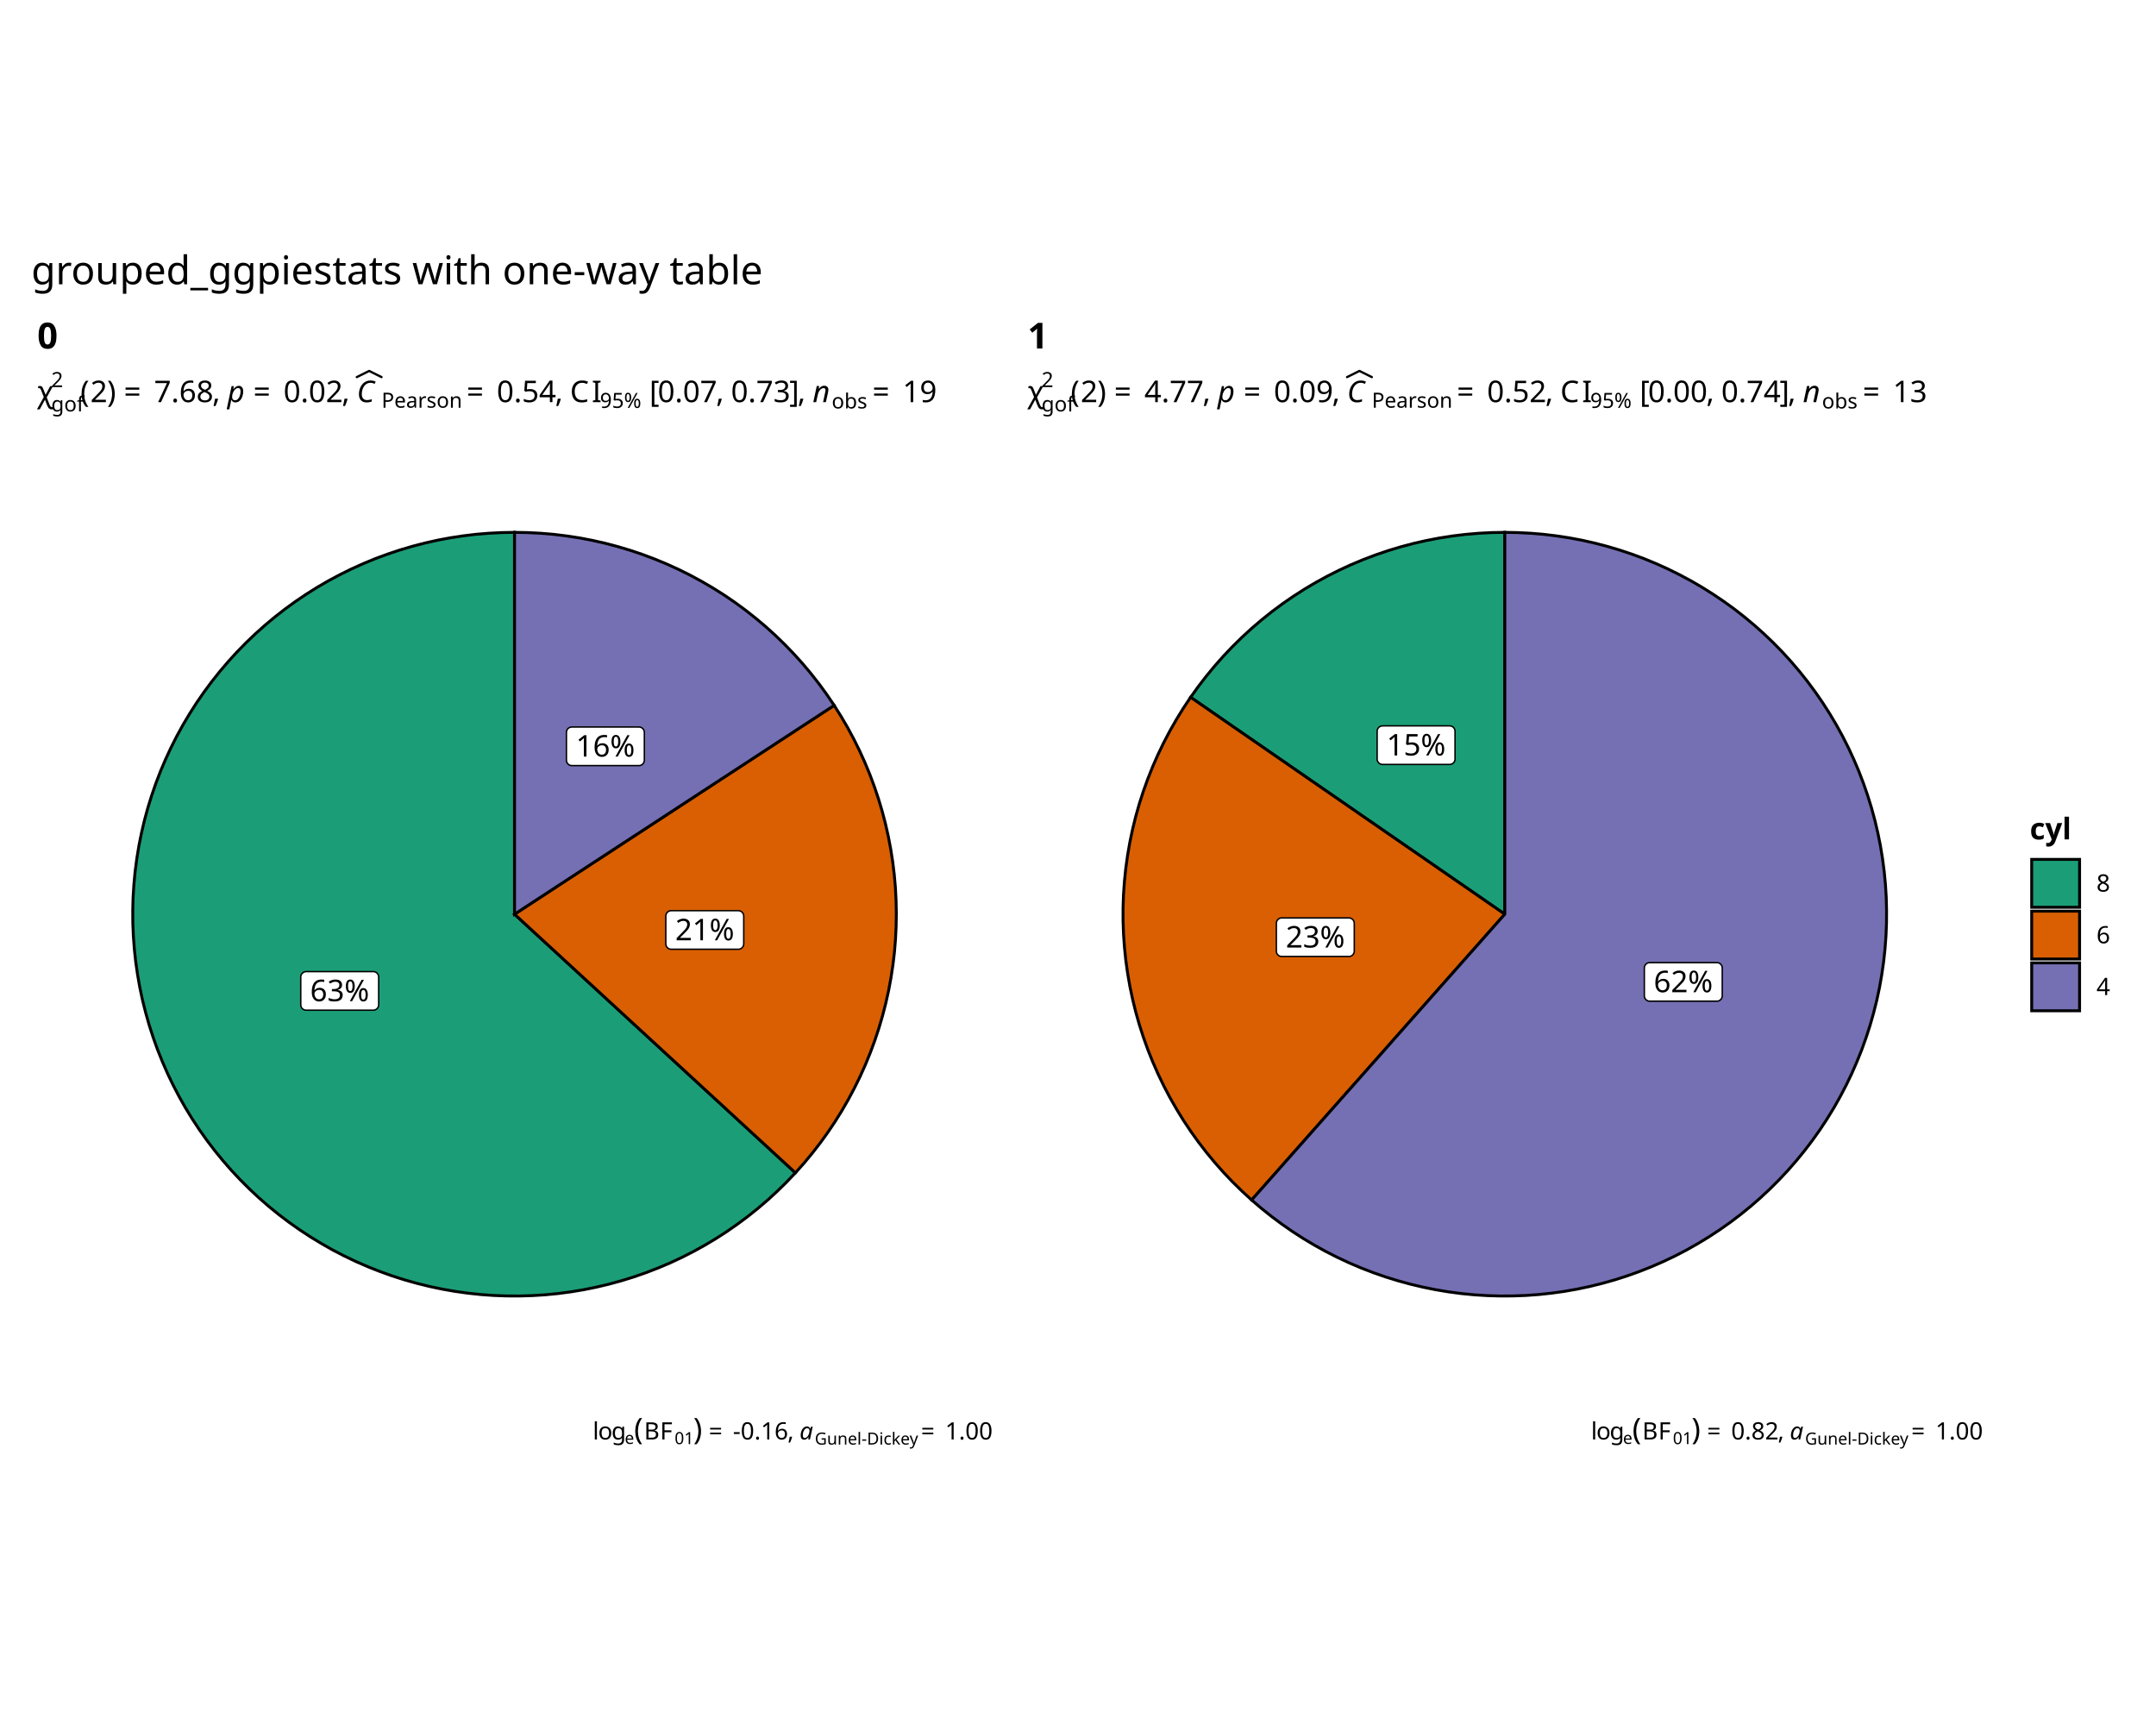
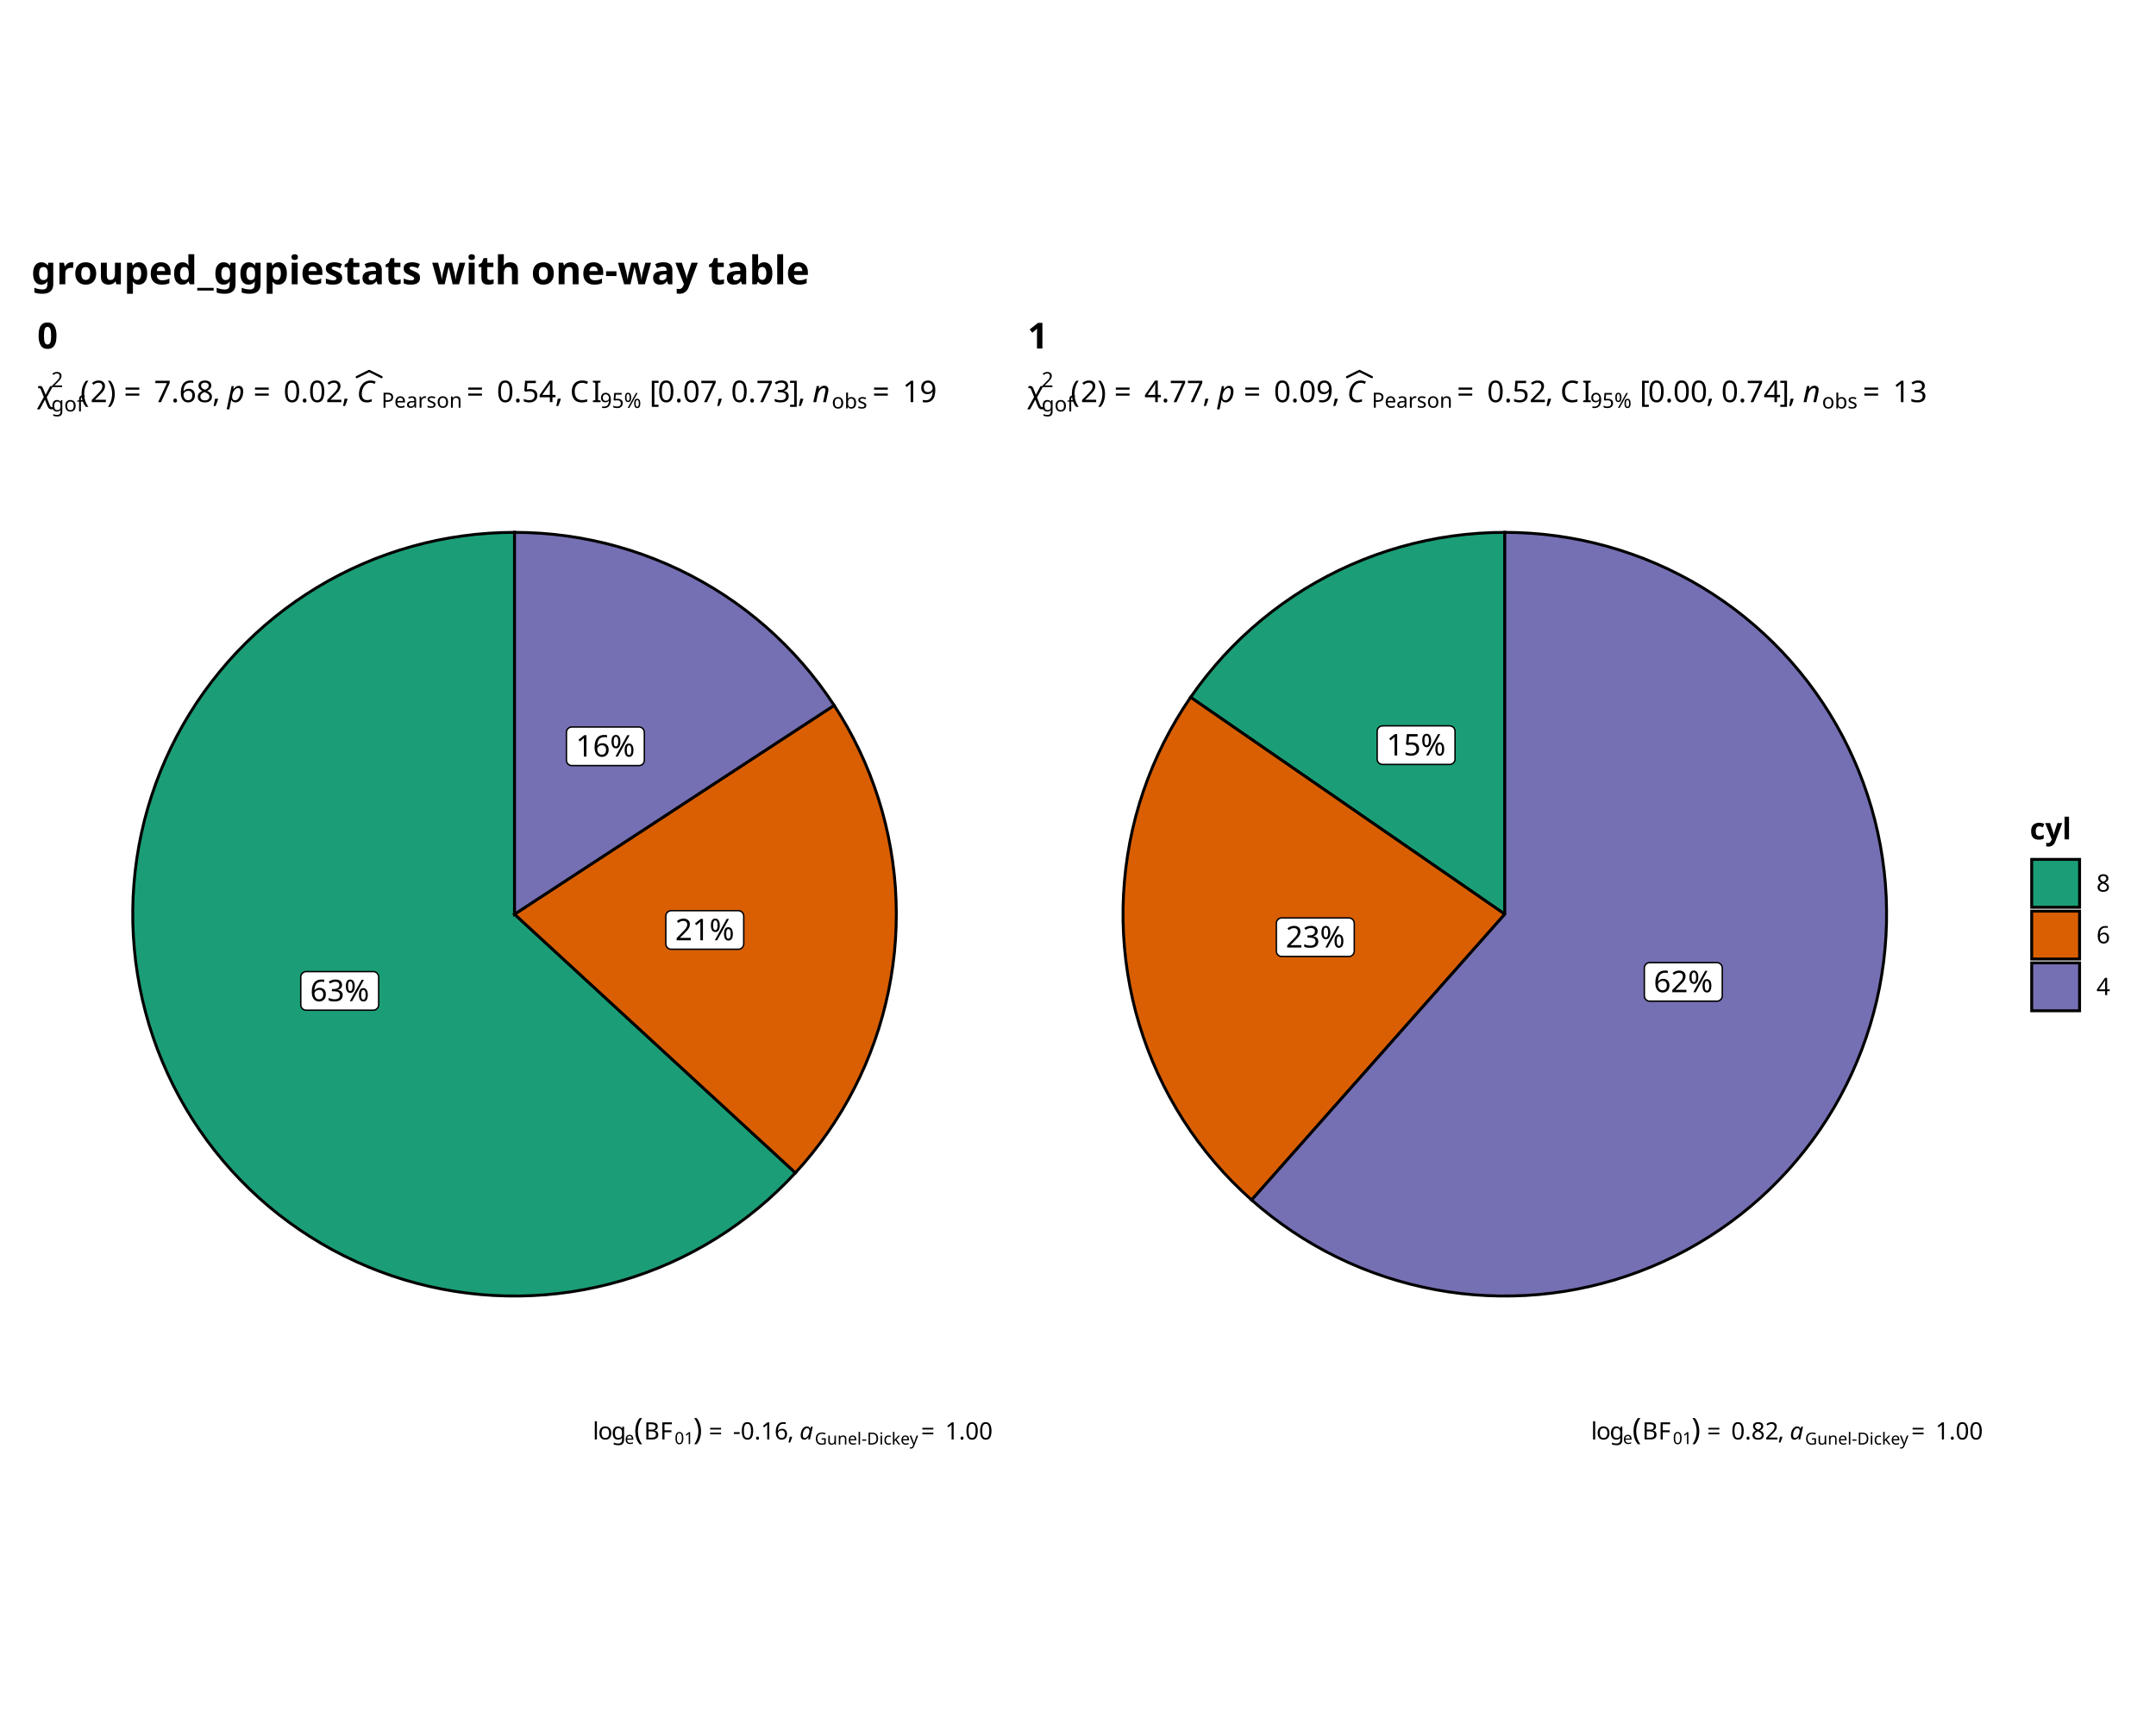
<svg xmlns="http://www.w3.org/2000/svg" class="svglite" data-engine-version="2.0" width="720.00pt" height="576.00pt" viewBox="0 0 720.00 576.00">
  <defs>
    <style type="text/css">
    .svglite line, .svglite polyline, .svglite polygon, .svglite path, .svglite rect, .svglite circle {
      fill: none;
      stroke: #000000;
      stroke-linecap: round;
      stroke-linejoin: round;
      stroke-miterlimit: 10.00;
    }
  </style>
  </defs>
  <rect width="100%" height="100%" style="stroke: none; fill: #FFFFFF;" />
  <defs>
    <clipPath id="cpMC4wMHw3MjAuMDB8MC4wMHw1NzYuMDA=">
      <rect x="0.00" y="0.00" width="720.00" height="576.00" />
    </clipPath>
  </defs>
  <g clip-path="url(#cpMC4wMHw3MjAuMDB8MC4wMHw1NzYuMDA=)">
</g>
  <defs>
    <clipPath id="cpMC4wMHw3MjAuMDB8ODAuMzZ8NDk1LjY0">
      <rect x="0" y="80.36" width="720.00" height="415.28" />
    </clipPath>
  </defs>
  <g clip-path="url(#cpMC4wMHw3MjAuMDB8ODAuMzZ8NDk1LjY0)">
    <rect x="0" y="80.36" width="720.00" height="415.28" style="stroke-width: 1.07; stroke: #FFFFFF; fill: #FFFFFF;" />
  </g>
  <g clip-path="url(#cpMC4wMHw3MjAuMDB8MC4wMHw1NzYuMDA=)">
</g>
  <defs>
    <clipPath id="cpMTIuNDV8NjYxLjkxfDE0NS44OXw0NjQuNjQ=">
      <rect x="12.45" y="145.89" width="649.45" height="318.75" />
    </clipPath>
  </defs>
  <g clip-path="url(#cpMTIuNDV8NjYxLjkxfDE0NS44OXw0NjQuNjQ=)">
</g>
  <g clip-path="url(#cpMC4wMHw3MjAuMDB8MC4wMHw1NzYuMDA=)">
</g>
  <defs>
    <clipPath id="cpNS40OHwzMzYuMTh8MTAzLjE0fDQ5MC4xNg==">
      <rect x="5.48" y="103.14" width="330.70" height="387.02" />
    </clipPath>
  </defs>
  <g clip-path="url(#cpNS40OHwzMzYuMTh8MTAzLjE0fDQ5MC4xNg==)">
    <rect x="5.48" y="103.14" width="330.70" height="387.02" style="stroke-width: 0.97; stroke: #FFFFFF; fill: #FFFFFF;" />
  </g>
  <g clip-path="url(#cpMC4wMHw3MjAuMDB8MC4wMHw1NzYuMDA=)">
</g>
  <defs>
    <clipPath id="cpMzM2LjE4fDcxNC41MnwxMDMuMTR8NDkwLjE2">
      <rect x="336.18" y="103.14" width="378.34" height="387.02" />
    </clipPath>
  </defs>
  <g clip-path="url(#cpMzM2LjE4fDcxNC41MnwxMDMuMTR8NDkwLjE2)">
    <rect x="336.18" y="103.14" width="378.34" height="387.02" style="stroke-width: 0.97; stroke: #FFFFFF; fill: #FFFFFF;" />
  </g>
  <g clip-path="url(#cpMC4wMHw3MjAuMDB8MC4wMHw1NzYuMDA=)">
</g>
  <defs>
    <clipPath id="cpMTIuNDV8MzMxLjIwfDE0NS44OXw0NjQuNjQ=">
      <rect x="12.45" y="145.89" width="318.75" height="318.75" />
    </clipPath>
  </defs>
  <g clip-path="url(#cpMTIuNDV8MzMxLjIwfDE0NS44OXw0NjQuNjQ=)">
    <rect x="12.45" y="145.89" width="318.75" height="318.75" style="stroke-width: 0.97; stroke: none; fill: #FFFFFF;" />
    <polygon points="171.83,305.26 171.83,300.87 171.83,296.47 171.83,292.07 171.83,287.68 171.83,283.28 171.83,278.88 171.83,274.49 171.83,270.09 171.83,265.69 171.83,261.30 171.83,256.90 171.83,252.50 171.83,248.11 171.83,243.71 171.83,239.32 171.83,234.92 171.83,230.52 171.83,226.13 171.83,221.73 171.83,217.33 171.83,212.94 171.83,208.54 171.83,204.14 171.83,199.75 171.83,195.35 171.83,190.95 171.83,186.56 171.83,182.16 171.83,177.76 167.50,177.84 163.19,178.06 158.88,178.42 154.58,178.94 150.31,179.59 146.06,180.39 141.84,181.34 137.66,182.43 133.51,183.66 129.41,185.03 125.35,186.53 121.36,188.18 117.41,189.96 113.54,191.87 109.72,193.91 105.98,196.08 102.32,198.38 98.73,200.80 95.23,203.33 91.82,205.99 88.50,208.76 85.28,211.64 82.15,214.63 79.13,217.72 76.21,220.92 73.41,224.21 70.72,227.59 68.14,231.07 65.68,234.63 63.35,238.27 61.14,241.98 59.06,245.77 57.11,249.63 55.29,253.55 53.60,257.53 52.05,261.57 50.64,265.66 49.36,269.79 48.23,273.96 47.24,278.17 46.39,282.41 45.69,286.68 45.13,290.97 44.72,295.27 44.45,299.59 44.34,303.91 44.36,308.24 44.54,312.56 44.86,316.87 45.32,321.17 45.94,325.45 46.69,329.71 47.59,333.94 48.64,338.13 49.82,342.29 51.15,346.41 52.61,350.48 54.22,354.49 55.95,358.45 57.82,362.35 59.82,366.18 61.95,369.95 64.21,373.64 66.59,377.25 69.09,380.77 71.71,384.21 74.45,387.56 77.29,390.82 80.25,393.97 83.31,397.03 86.47,399.98 89.73,402.82 93.09,405.55 96.54,408.16 100.07,410.65 103.68,413.02 107.38,415.27 111.14,417.40 114.98,419.39 118.88,421.25 122.85,422.98 126.87,424.57 130.94,426.03 135.06,427.35 139.22,428.52 143.42,429.56 147.65,430.45 151.91,431.20 156.19,431.80 160.49,432.26 164.80,432.57 169.13,432.73 173.45,432.75 177.77,432.62 182.09,432.35 186.39,431.93 190.68,431.36 194.94,430.65 199.18,429.79 203.39,428.79 207.56,427.65 211.69,426.37 215.77,424.95 219.81,423.39 223.79,421.70 227.70,419.87 231.56,417.91 235.34,415.82 239.06,413.60 242.69,411.26 246.24,408.79 249.71,406.21 253.09,403.51 256.38,400.70 259.56,397.78 262.65,394.75 265.63,391.62 262.40,388.64 259.16,385.66 255.93,382.68 252.69,379.71 249.46,376.73 246.22,373.75 242.99,370.77 239.76,367.79 236.52,364.82 233.29,361.84 230.05,358.86 226.82,355.88 223.58,352.91 220.35,349.93 217.11,346.95 213.88,343.97 210.64,341.00 207.41,338.02 204.17,335.04 200.94,332.06 197.70,329.08 194.47,326.11 191.24,323.13 188.00,320.15 184.77,317.17 181.53,314.20 178.30,311.22 175.06,308.24 171.83,305.26 " style="stroke-width: 0.97; stroke-linecap: butt; stroke-linejoin: miter; fill: #1B9E77;" />
    <polygon points="171.83,305.26 175.06,308.24 178.30,311.22 181.53,314.20 184.77,317.17 188.00,320.15 191.24,323.13 194.47,326.11 197.70,329.08 200.94,332.06 204.17,335.04 207.41,338.02 210.64,341.00 213.88,343.97 217.11,346.95 220.35,349.93 223.58,352.91 226.82,355.88 230.05,358.86 233.29,361.84 236.52,364.82 239.76,367.79 242.99,370.77 246.22,373.75 249.46,376.73 252.69,379.71 255.93,382.68 259.16,385.66 262.40,388.64 265.63,391.62 268.51,388.39 271.27,385.06 273.92,381.64 276.45,378.14 278.86,374.55 281.15,370.88 283.31,367.13 285.34,363.32 287.25,359.43 289.02,355.49 290.65,351.48 292.15,347.43 293.51,343.32 294.73,339.18 295.81,334.99 296.75,330.77 297.54,326.52 298.19,322.24 298.70,317.95 299.05,313.64 299.26,309.32 299.33,304.99 299.24,300.67 299.02,296.35 298.64,292.04 298.12,287.75 297.45,283.48 296.64,279.23 295.69,275.01 294.59,270.83 293.35,266.69 291.97,262.59 290.46,258.54 288.80,254.54 287.02,250.61 285.10,246.73 283.05,242.92 280.87,239.19 278.57,235.53 274.89,237.93 271.21,240.34 267.52,242.74 263.84,245.15 260.16,247.55 256.48,249.96 252.80,252.36 249.12,254.77 245.44,257.17 241.76,259.57 238.08,261.98 234.40,264.38 230.72,266.79 227.04,269.19 223.36,271.60 219.68,274.00 216.00,276.41 212.31,278.81 208.63,281.22 204.95,283.62 201.27,286.03 197.59,288.43 193.91,290.84 190.23,293.24 186.55,295.64 182.87,298.05 179.19,300.45 175.51,302.86 171.83,305.26 " style="stroke-width: 0.97; stroke-linecap: butt; stroke-linejoin: miter; fill: #D95F02;" />
    <polygon points="171.83,305.26 175.51,302.86 179.19,300.45 182.87,298.05 186.55,295.64 190.23,293.24 193.91,290.84 197.59,288.43 201.27,286.03 204.95,283.62 208.63,281.22 212.31,278.81 216.00,276.41 219.68,274.00 223.36,271.60 227.04,269.19 230.72,266.79 234.40,264.38 238.08,261.98 241.76,259.57 245.44,257.17 249.12,254.77 252.80,252.36 256.48,249.96 260.16,247.55 263.84,245.15 267.52,242.74 271.21,240.34 274.89,237.93 278.57,235.53 276.12,231.92 273.55,228.39 270.86,224.96 268.06,221.62 265.14,218.38 262.11,215.24 258.98,212.20 255.75,209.27 252.41,206.46 248.99,203.76 245.47,201.18 241.87,198.72 238.18,196.39 234.42,194.19 230.58,192.11 226.68,190.17 222.71,188.36 218.68,186.69 214.60,185.15 210.47,183.76 206.29,182.51 202.07,181.40 197.81,180.44 193.53,179.62 189.22,178.96 184.89,178.43 180.54,178.06 176.19,177.84 171.83,177.76 171.83,182.16 171.83,186.56 171.83,190.95 171.83,195.35 171.83,199.75 171.83,204.14 171.83,208.54 171.83,212.94 171.83,217.33 171.83,221.73 171.83,226.13 171.83,230.52 171.83,234.92 171.83,239.32 171.83,243.71 171.83,248.11 171.83,252.50 171.83,256.90 171.83,261.30 171.83,265.69 171.83,270.09 171.83,274.49 171.83,278.88 171.83,283.28 171.83,287.68 171.83,292.07 171.83,296.47 171.83,300.87 171.83,305.26 " style="stroke-width: 0.97; stroke-linecap: butt; stroke-linejoin: miter; fill: #7570B3;" />
    <polygon points="102.24,337.31 124.66,337.31 124.58,337.31 124.87,337.30 125.16,337.24 125.43,337.14 125.68,336.99 125.90,336.81 126.09,336.59 126.25,336.35 126.36,336.08 126.43,335.80 126.46,335.51 126.46,335.51 126.46,326.23 126.46,326.23 126.43,325.94 126.36,325.66 126.25,325.39 126.09,325.15 125.90,324.93 125.68,324.75 125.43,324.60 125.16,324.50 124.87,324.44 124.66,324.43 102.24,324.43 102.46,324.44 102.17,324.43 101.88,324.47 101.60,324.55 101.34,324.67 101.10,324.84 100.89,325.04 100.72,325.27 100.58,325.52 100.49,325.80 100.45,326.09 100.44,326.23 100.44,335.51 100.45,335.37 100.45,335.66 100.49,335.94 100.58,336.22 100.72,336.47 100.89,336.71 101.10,336.91 101.34,337.07 101.60,337.20 101.88,337.28 102.17,337.31 " style="stroke-width: 0.48; fill: #FFFFFF;" />
    <text x="113.45" y="334.31" text-anchor="middle" style="font-size: 10.00px; font-family: sans;" textLength="20.02px" lengthAdjust="spacingAndGlyphs">63%</text>
    <polygon points="224.15,316.97 246.57,316.97 246.50,316.97 246.78,316.96 247.07,316.90 247.34,316.79 247.59,316.65 247.81,316.47 248.01,316.25 248.16,316.01 248.28,315.74 248.34,315.46 248.37,315.17 248.37,315.17 248.37,305.89 248.37,305.89 248.34,305.60 248.28,305.32 248.16,305.05 248.01,304.81 247.81,304.59 247.59,304.41 247.34,304.26 247.07,304.16 246.78,304.10 246.57,304.09 224.15,304.09 224.37,304.10 224.08,304.09 223.79,304.12 223.51,304.20 223.25,304.33 223.01,304.49 222.80,304.69 222.63,304.92 222.50,305.18 222.40,305.46 222.36,305.74 222.35,305.89 222.35,315.17 222.36,315.02 222.36,315.31 222.40,315.60 222.50,315.87 222.63,316.13 222.80,316.36 223.01,316.56 223.25,316.73 223.51,316.85 223.79,316.93 224.08,316.97 " style="stroke-width: 0.48; fill: #FFFFFF;" />
    <text x="235.36" y="313.97" text-anchor="middle" style="font-size: 10.00px; font-family: sans;" textLength="20.02px" lengthAdjust="spacingAndGlyphs">21%</text>
    <polygon points="190.96,255.64 213.38,255.64 213.30,255.64 213.59,255.62 213.88,255.57 214.15,255.46 214.40,255.32 214.62,255.14 214.82,254.92 214.97,254.67 215.08,254.41 215.15,254.13 215.18,253.84 215.18,253.84 215.18,244.56 215.18,244.56 215.15,244.27 215.08,243.99 214.97,243.72 214.82,243.47 214.62,243.26 214.40,243.07 214.15,242.93 213.88,242.83 213.59,242.77 213.38,242.76 190.96,242.76 191.18,242.77 190.89,242.76 190.60,242.79 190.32,242.87 190.06,243.00 189.82,243.16 189.61,243.36 189.44,243.59 189.31,243.85 189.21,244.13 189.17,244.41 189.16,244.56 189.16,253.84 189.17,253.69 189.17,253.98 189.21,254.27 189.31,254.54 189.44,254.80 189.61,255.03 189.82,255.23 190.06,255.40 190.32,255.52 190.60,255.60 190.89,255.64 " style="stroke-width: 0.48; fill: #FFFFFF;" />
    <text x="202.17" y="252.64" text-anchor="middle" style="font-size: 10.00px; font-family: sans;" textLength="20.02px" lengthAdjust="spacingAndGlyphs">16%</text>
  </g>
  <g clip-path="url(#cpMC4wMHw3MjAuMDB8MC4wMHw1NzYuMDA=)">
    <text x="12.45" y="134.28" style="font-size: 10.00px; font-family: sans;" textLength="4.65px" lengthAdjust="spacingAndGlyphs">χ</text>
    <text x="17.10" y="137.38" style="font-size: 7.00px; font-family: sans;" textLength="9.73px" lengthAdjust="spacingAndGlyphs">gof</text>
    <text x="17.10" y="129.26" style="font-size: 7.00px; font-family: sans;" textLength="3.89px" lengthAdjust="spacingAndGlyphs">2</text>
    <text x="26.83" y="134.28" style="font-size: 10.00px; font-family: sans;" textLength="3.33px" lengthAdjust="spacingAndGlyphs">(</text>
    <text x="30.16" y="134.28" style="font-size: 10.00px; font-family: sans;" textLength="5.56px" lengthAdjust="spacingAndGlyphs">2</text>
    <text x="35.73" y="134.28" style="font-size: 10.00px; font-family: sans;" textLength="3.33px" lengthAdjust="spacingAndGlyphs">)</text>
    <text x="41.37" y="134.28" style="font-size: 10.00px; font-family: sans;" textLength="7.76px" lengthAdjust="spacingAndGlyphs">=</text>
    <text x="51.45" y="134.28" style="font-size: 10.00px; font-family: sans;" textLength="19.46px" lengthAdjust="spacingAndGlyphs">7.68</text>
    <text x="70.91" y="134.28" style="font-size: 10.00px; font-family: sans;" textLength="2.50px" lengthAdjust="spacingAndGlyphs">,</text>
    <text x="73.42" y="134.28" style="font-size: 10.00px; font-family: sans;" textLength="2.50px" lengthAdjust="spacingAndGlyphs"> </text>
    <text x="75.92" y="134.28" style="font-size: 10.00px; font-style: italic; font-family: sans;" textLength="5.56px" lengthAdjust="spacingAndGlyphs">p</text>
    <text x="84.60" y="134.28" style="font-size: 10.00px; font-family: sans;" textLength="7.76px" lengthAdjust="spacingAndGlyphs">=</text>
    <text x="94.68" y="134.28" style="font-size: 10.00px; font-family: sans;" textLength="19.46px" lengthAdjust="spacingAndGlyphs">0.02</text>
    <text x="114.15" y="134.28" style="font-size: 10.00px; font-family: sans;" textLength="2.50px" lengthAdjust="spacingAndGlyphs">,</text>
    <text x="116.65" y="134.28" style="font-size: 10.00px; font-family: sans;" textLength="2.50px" lengthAdjust="spacingAndGlyphs"> </text>
    <text x="119.15" y="134.28" style="font-size: 10.00px; font-style: italic; font-family: sans;" textLength="7.22px" lengthAdjust="spacingAndGlyphs">C</text>
    <polyline points="119.15,125.92 123.28,123.86 127.42,125.92 " style="stroke-width: 0.75;" />
    <text x="127.42" y="136.14" style="font-size: 7.00px; font-family: sans;" textLength="26.08px" lengthAdjust="spacingAndGlyphs">Pearson</text>
    <text x="155.81" y="134.28" style="font-size: 10.00px; font-family: sans;" textLength="7.76px" lengthAdjust="spacingAndGlyphs">=</text>
    <text x="165.89" y="134.28" style="font-size: 10.00px; font-family: sans;" textLength="19.46px" lengthAdjust="spacingAndGlyphs">0.54</text>
    <text x="185.36" y="134.28" style="font-size: 10.00px; font-family: sans;" textLength="2.50px" lengthAdjust="spacingAndGlyphs">,</text>
    <text x="187.86" y="134.28" style="font-size: 10.00px; font-family: sans;" textLength="2.50px" lengthAdjust="spacingAndGlyphs"> </text>
    <text x="190.36" y="134.28" style="font-size: 10.00px; font-family: sans;" textLength="7.22px" lengthAdjust="spacingAndGlyphs">C</text>
    <text x="197.58" y="134.28" style="font-size: 10.00px; font-family: sans;" textLength="2.78px" lengthAdjust="spacingAndGlyphs">I</text>
    <text x="200.36" y="136.21" style="font-size: 7.00px; font-family: sans;" textLength="14.01px" lengthAdjust="spacingAndGlyphs">95%</text>
    <text x="214.37" y="134.28" style="font-size: 10.00px; font-family: sans;" textLength="2.50px" lengthAdjust="spacingAndGlyphs"> </text>
    <text x="216.88" y="134.28" style="font-size: 10.00px; font-family: sans;" textLength="2.78px" lengthAdjust="spacingAndGlyphs">[</text>
    <text x="219.65" y="134.28" style="font-size: 10.00px; font-family: sans;" textLength="19.46px" lengthAdjust="spacingAndGlyphs">0.07</text>
    <text x="239.12" y="134.28" style="font-size: 10.00px; font-family: sans;" textLength="2.50px" lengthAdjust="spacingAndGlyphs">,</text>
    <text x="241.62" y="134.28" style="font-size: 10.00px; font-family: sans;" textLength="2.50px" lengthAdjust="spacingAndGlyphs"> </text>
    <text x="244.12" y="134.28" style="font-size: 10.00px; font-family: sans;" textLength="19.46px" lengthAdjust="spacingAndGlyphs">0.73</text>
    <text x="263.59" y="134.28" style="font-size: 10.00px; font-family: sans;" textLength="2.78px" lengthAdjust="spacingAndGlyphs">]</text>
    <text x="266.36" y="134.28" style="font-size: 10.00px; font-family: sans;" textLength="2.50px" lengthAdjust="spacingAndGlyphs">,</text>
    <text x="268.87" y="134.28" style="font-size: 10.00px; font-family: sans;" textLength="2.50px" lengthAdjust="spacingAndGlyphs"> </text>
    <text x="271.37" y="134.28" style="font-size: 10.00px; font-style: italic; font-family: sans;" textLength="5.56px" lengthAdjust="spacingAndGlyphs">n</text>
    <text x="277.74" y="136.39" style="font-size: 7.00px; font-family: sans;" textLength="11.29px" lengthAdjust="spacingAndGlyphs">obs</text>
    <text x="291.34" y="134.28" style="font-size: 10.00px; font-family: sans;" textLength="7.76px" lengthAdjust="spacingAndGlyphs">=</text>
    <text x="301.42" y="134.28" style="font-size: 10.00px; font-family: sans;" textLength="11.12px" lengthAdjust="spacingAndGlyphs">19</text>
    <text x="12.45" y="116.38" style="font-size: 12.00px; font-weight: bold; font-family: sans;" textLength="6.67px" lengthAdjust="spacingAndGlyphs">0</text>
    <text x="197.95" y="480.66" style="font-size: 8.00px; font-family: sans;" textLength="1.78px" lengthAdjust="spacingAndGlyphs">l</text>
    <text x="199.73" y="480.66" style="font-size: 8.00px; font-family: sans;" textLength="4.45px" lengthAdjust="spacingAndGlyphs">o</text>
    <text x="204.18" y="480.66" style="font-size: 8.00px; font-family: sans;" textLength="4.45px" lengthAdjust="spacingAndGlyphs">g</text>
    <text x="208.62" y="482.14" style="font-size: 5.60px; font-family: sans;" textLength="3.11px" lengthAdjust="spacingAndGlyphs">e</text>
    <text x="211.74" y="480.66" style="font-size: 10.00px; font-family: sans;" textLength="3.33px" lengthAdjust="spacingAndGlyphs">(</text>
    <text x="215.07" y="480.66" style="font-size: 8.00px; font-family: sans;" textLength="5.34px" lengthAdjust="spacingAndGlyphs">B</text>
    <text x="220.41" y="480.66" style="font-size: 8.00px; font-family: sans;" textLength="4.89px" lengthAdjust="spacingAndGlyphs">F</text>
    <text x="225.29" y="482.21" style="font-size: 5.60px; font-family: sans;" textLength="6.23px" lengthAdjust="spacingAndGlyphs">01</text>
    <text x="231.52" y="480.66" style="font-size: 10.00px; font-family: sans;" textLength="3.32px" lengthAdjust="spacingAndGlyphs">)</text>
    <text x="236.70" y="480.66" style="font-size: 8.00px; font-family: sans;" textLength="6.21px" lengthAdjust="spacingAndGlyphs">=</text>
    <text x="244.76" y="480.66" style="font-size: 8.00px; font-family: sans;" textLength="18.24px" lengthAdjust="spacingAndGlyphs">-0.16</text>
    <text x="263.00" y="480.66" style="font-size: 8.00px; font-family: sans;" textLength="2.00px" lengthAdjust="spacingAndGlyphs">,</text>
    <text x="265.00" y="480.66" style="font-size: 8.00px; font-family: sans;" textLength="2.00px" lengthAdjust="spacingAndGlyphs"> </text>
    <text x="267.00" y="480.66" style="font-size: 8.00px; font-style: italic; font-family: sans;" textLength="4.45px" lengthAdjust="spacingAndGlyphs">a</text>
    <text x="272.10" y="482.36" style="font-size: 5.60px; font-family: sans;" textLength="33.62px" lengthAdjust="spacingAndGlyphs">Gunel-Dickey</text>
    <text x="307.57" y="480.66" style="font-size: 8.00px; font-family: sans;" textLength="6.21px" lengthAdjust="spacingAndGlyphs">=</text>
    <text x="315.63" y="480.66" style="font-size: 8.00px; font-family: sans;" textLength="15.57px" lengthAdjust="spacingAndGlyphs">1.00</text>
  </g>
  <defs>
    <clipPath id="cpMzQzLjE2fDY2MS45MXwxNDUuODl8NDY0LjY0">
      <rect x="343.16" y="145.89" width="318.75" height="318.75" />
    </clipPath>
  </defs>
  <g clip-path="url(#cpMzQzLjE2fDY2MS45MXwxNDUuODl8NDY0LjY0)">
    <rect x="343.16" y="145.89" width="318.75" height="318.75" style="stroke-width: 0.97; stroke: none; fill: #FFFFFF;" />
    <polygon points="502.53,305.26 502.53,300.87 502.53,296.47 502.53,292.07 502.53,287.68 502.53,283.28 502.53,278.88 502.53,274.49 502.53,270.09 502.53,265.69 502.53,261.30 502.53,256.90 502.53,252.50 502.53,248.11 502.53,243.71 502.53,239.32 502.53,234.92 502.53,230.52 502.53,226.13 502.53,221.73 502.53,217.33 502.53,212.94 502.53,208.54 502.53,204.14 502.53,199.75 502.53,195.35 502.53,190.95 502.53,186.56 502.53,182.16 502.53,177.76 498.13,177.84 493.74,178.07 489.35,178.45 484.98,178.98 480.63,179.66 476.31,180.49 472.02,181.47 467.76,182.60 463.55,183.87 459.38,185.29 455.27,186.85 451.21,188.55 447.21,190.39 443.28,192.37 439.42,194.48 435.63,196.72 431.93,199.10 428.30,201.60 424.77,204.22 421.33,206.97 417.98,209.83 414.74,212.80 411.60,215.89 408.57,219.08 405.65,222.38 402.85,225.77 400.16,229.26 397.60,232.84 401.22,235.33 404.84,237.83 408.46,240.33 412.08,242.83 415.69,245.32 419.31,247.82 422.93,250.32 426.55,252.82 430.17,255.31 433.78,257.81 437.40,260.31 441.02,262.81 444.64,265.30 448.26,267.80 451.88,270.30 455.49,272.80 459.11,275.29 462.73,277.79 466.35,280.29 469.97,282.79 473.59,285.28 477.20,287.78 480.82,290.28 484.44,292.78 488.06,295.27 491.68,297.77 495.30,300.27 498.91,302.77 502.53,305.26 " style="stroke-width: 0.97; stroke-linecap: butt; stroke-linejoin: miter; fill: #1B9E77;" />
    <polygon points="502.53,305.26 498.91,302.77 495.30,300.27 491.68,297.77 488.06,295.27 484.44,292.78 480.82,290.28 477.20,287.78 473.59,285.28 469.97,282.79 466.35,280.29 462.73,277.79 459.11,275.29 455.49,272.80 451.88,270.30 448.26,267.80 444.64,265.30 441.02,262.81 437.40,260.31 433.78,257.81 430.17,255.31 426.55,252.82 422.93,250.32 419.31,247.82 415.69,245.32 412.08,242.83 408.46,240.33 404.84,237.83 401.22,235.33 397.60,232.84 395.16,236.50 392.86,240.25 390.68,244.07 388.63,247.97 386.72,251.93 384.95,255.96 383.32,260.05 381.83,264.19 380.48,268.38 379.28,272.62 378.23,276.89 377.32,281.20 376.57,285.54 375.96,289.89 375.51,294.27 375.20,298.66 375.05,303.06 375.05,307.46 375.20,311.86 375.51,316.25 375.96,320.63 376.57,324.99 377.32,329.33 378.23,333.63 379.28,337.91 380.48,342.14 381.83,346.33 383.32,350.48 384.95,354.56 386.72,358.59 388.63,362.56 390.68,366.46 392.86,370.28 395.16,374.03 397.60,377.69 400.16,381.27 402.85,384.76 405.65,388.15 408.57,391.45 411.60,394.64 414.74,397.72 417.98,400.70 420.90,397.41 423.82,394.12 426.73,390.83 429.65,387.53 432.56,384.24 435.48,380.95 438.39,377.66 441.31,374.37 444.22,371.08 447.14,367.79 450.05,364.50 452.97,361.21 455.89,357.92 458.80,354.63 461.72,351.34 464.63,348.04 467.55,344.75 470.46,341.46 473.38,338.17 476.29,334.88 479.21,331.59 482.12,328.30 485.04,325.01 487.95,321.72 490.87,318.43 493.79,315.14 496.70,311.85 499.62,308.55 502.53,305.26 " style="stroke-width: 0.97; stroke-linecap: butt; stroke-linejoin: miter; fill: #D95F02;" />
    <polygon points="502.53,305.26 499.62,308.55 496.70,311.85 493.79,315.14 490.87,318.43 487.95,321.72 485.04,325.01 482.12,328.30 479.21,331.59 476.29,334.88 473.38,338.17 470.46,341.46 467.55,344.75 464.63,348.04 461.72,351.34 458.80,354.63 455.89,357.92 452.97,361.21 450.05,364.50 447.14,367.79 444.22,371.08 441.31,374.37 438.39,377.66 435.48,380.95 432.56,384.24 429.65,387.53 426.73,390.83 423.82,394.12 420.90,397.41 417.98,400.70 421.27,403.51 424.65,406.21 428.12,408.79 431.67,411.26 435.30,413.60 439.02,415.82 442.80,417.91 446.66,419.87 450.57,421.70 454.55,423.39 458.59,424.95 462.67,426.37 466.80,427.65 470.97,428.79 475.18,429.79 479.42,430.65 483.68,431.36 487.97,431.93 492.27,432.35 496.59,432.62 500.91,432.75 505.23,432.73 509.56,432.57 513.87,432.26 518.17,431.80 522.45,431.20 526.71,430.45 530.94,429.56 535.14,428.52 539.30,427.35 543.42,426.03 547.49,424.57 551.51,422.98 555.48,421.25 559.38,419.39 563.22,417.40 566.98,415.27 570.68,413.02 574.29,410.65 577.82,408.16 581.27,405.55 584.63,402.82 587.89,399.98 591.05,397.03 594.11,393.97 597.07,390.82 599.91,387.56 602.65,384.21 605.27,380.77 607.77,377.25 610.15,373.64 612.41,369.95 614.54,366.18 616.54,362.35 618.41,358.45 620.14,354.49 621.75,350.48 623.21,346.41 624.54,342.29 625.72,338.13 626.77,333.94 627.67,329.71 628.42,325.45 629.04,321.17 629.50,316.87 629.82,312.56 630.00,308.24 630.02,303.91 629.91,299.59 629.64,295.27 629.23,290.97 628.67,286.68 627.97,282.41 627.12,278.17 626.13,273.96 625.00,269.79 623.72,265.66 622.31,261.57 620.76,257.53 619.07,253.55 617.25,249.63 615.30,245.77 613.22,241.98 611.01,238.27 608.68,234.63 606.22,231.07 603.64,227.59 600.95,224.21 598.15,220.92 595.23,217.72 592.21,214.63 589.08,211.64 585.86,208.76 582.54,205.99 579.13,203.33 575.63,200.80 572.04,198.38 568.38,196.08 564.64,193.91 560.82,191.87 556.95,189.96 553.00,188.18 549.01,186.53 544.95,185.03 540.85,183.66 536.70,182.43 532.52,181.34 528.30,180.39 524.05,179.59 519.78,178.94 515.48,178.42 511.17,178.06 506.86,177.84 502.53,177.76 502.53,182.16 502.53,186.56 502.53,190.95 502.53,195.35 502.53,199.75 502.53,204.14 502.53,208.54 502.53,212.94 502.53,217.33 502.53,221.73 502.53,226.13 502.53,230.52 502.53,234.92 502.53,239.32 502.53,243.71 502.53,248.11 502.53,252.50 502.53,256.90 502.53,261.30 502.53,265.69 502.53,270.09 502.53,274.49 502.53,278.88 502.53,283.28 502.53,287.68 502.53,292.07 502.53,296.47 502.53,300.87 502.53,305.26 " style="stroke-width: 0.97; stroke-linecap: butt; stroke-linejoin: miter; fill: #7570B3;" />
    <polygon points="461.70,255.26 484.11,255.26 484.04,255.26 484.33,255.24 484.61,255.19 484.89,255.08 485.14,254.94 485.36,254.75 485.55,254.54 485.71,254.29 485.82,254.03 485.89,253.75 485.91,253.46 485.91,253.46 485.91,244.17 485.91,244.17 485.89,243.89 485.82,243.60 485.71,243.34 485.55,243.09 485.36,242.88 485.14,242.69 484.89,242.55 484.61,242.45 484.33,242.39 484.11,242.37 461.70,242.37 461.92,242.39 461.63,242.38 461.34,242.41 461.06,242.49 460.80,242.62 460.56,242.78 460.35,242.98 460.18,243.21 460.04,243.47 459.95,243.74 459.90,244.03 459.90,244.17 459.90,253.46 459.90,253.31 459.90,253.60 459.95,253.89 460.04,254.16 460.18,254.42 460.35,254.65 460.56,254.85 460.80,255.02 461.06,255.14 461.34,255.22 461.63,255.26 " style="stroke-width: 0.48; fill: #FFFFFF;" />
    <text x="472.91" y="252.26" text-anchor="middle" style="font-size: 10.00px; font-family: sans;" textLength="20.02px" lengthAdjust="spacingAndGlyphs">15%</text>
    <polygon points="428.04,319.39 450.46,319.39 450.38,319.39 450.67,319.38 450.96,319.32 451.23,319.21 451.48,319.07 451.70,318.89 451.89,318.67 452.05,318.42 452.16,318.16 452.23,317.88 452.26,317.59 452.26,317.59 452.26,308.31 452.26,308.31 452.23,308.02 452.16,307.74 452.05,307.47 451.89,307.23 451.70,307.01 451.48,306.83 451.23,306.68 450.96,306.58 450.67,306.52 450.46,306.51 428.04,306.51 428.26,306.52 427.97,306.51 427.68,306.54 427.40,306.62 427.14,306.75 426.90,306.91 426.69,307.11 426.52,307.34 426.38,307.60 426.29,307.88 426.25,308.16 426.24,308.31 426.24,317.59 426.25,317.44 426.25,317.73 426.29,318.02 426.38,318.29 426.52,318.55 426.69,318.78 426.90,318.98 427.14,319.15 427.40,319.27 427.68,319.35 427.97,319.39 " style="stroke-width: 0.48; fill: #FFFFFF;" />
    <text x="439.25" y="316.39" text-anchor="middle" style="font-size: 10.00px; font-family: sans;" textLength="20.02px" lengthAdjust="spacingAndGlyphs">23%</text>
    <polygon points="550.93,334.31 573.35,334.31 573.27,334.31 573.56,334.30 573.85,334.24 574.12,334.14 574.37,333.99 574.59,333.81 574.79,333.59 574.94,333.35 575.05,333.08 575.12,332.80 575.15,332.51 575.15,332.51 575.15,323.23 575.15,323.23 575.12,322.94 575.05,322.66 574.94,322.39 574.79,322.15 574.59,321.93 574.37,321.75 574.12,321.60 573.85,321.50 573.56,321.44 573.35,321.43 550.93,321.43 551.15,321.44 550.86,321.43 550.57,321.46 550.29,321.55 550.03,321.67 549.79,321.83 549.58,322.03 549.41,322.27 549.28,322.52 549.18,322.80 549.14,323.08 549.13,323.23 549.13,332.51 549.14,332.37 549.14,332.66 549.18,332.94 549.28,333.22 549.41,333.47 549.58,333.70 549.79,333.90 550.03,334.07 550.29,334.19 550.57,334.27 550.86,334.31 " style="stroke-width: 0.48; fill: #FFFFFF;" />
    <text x="562.14" y="331.31" text-anchor="middle" style="font-size: 10.00px; font-family: sans;" textLength="20.02px" lengthAdjust="spacingAndGlyphs">62%</text>
  </g>
  <g clip-path="url(#cpMC4wMHw3MjAuMDB8MC4wMHw1NzYuMDA=)">
    <text x="343.16" y="134.28" style="font-size: 10.00px; font-family: sans;" textLength="4.65px" lengthAdjust="spacingAndGlyphs">χ</text>
    <text x="347.81" y="137.38" style="font-size: 7.00px; font-family: sans;" textLength="9.73px" lengthAdjust="spacingAndGlyphs">gof</text>
    <text x="347.81" y="129.26" style="font-size: 7.00px; font-family: sans;" textLength="3.89px" lengthAdjust="spacingAndGlyphs">2</text>
    <text x="357.54" y="134.28" style="font-size: 10.00px; font-family: sans;" textLength="3.33px" lengthAdjust="spacingAndGlyphs">(</text>
    <text x="360.87" y="134.28" style="font-size: 10.00px; font-family: sans;" textLength="5.56px" lengthAdjust="spacingAndGlyphs">2</text>
    <text x="366.43" y="134.28" style="font-size: 10.00px; font-family: sans;" textLength="3.33px" lengthAdjust="spacingAndGlyphs">)</text>
    <text x="372.08" y="134.28" style="font-size: 10.00px; font-family: sans;" textLength="7.76px" lengthAdjust="spacingAndGlyphs">=</text>
    <text x="382.16" y="134.28" style="font-size: 10.00px; font-family: sans;" textLength="19.46px" lengthAdjust="spacingAndGlyphs">4.77</text>
    <text x="401.62" y="134.28" style="font-size: 10.00px; font-family: sans;" textLength="2.50px" lengthAdjust="spacingAndGlyphs">,</text>
    <text x="404.12" y="134.28" style="font-size: 10.00px; font-family: sans;" textLength="2.50px" lengthAdjust="spacingAndGlyphs"> </text>
    <text x="406.62" y="134.28" style="font-size: 10.00px; font-style: italic; font-family: sans;" textLength="5.56px" lengthAdjust="spacingAndGlyphs">p</text>
    <text x="415.31" y="134.28" style="font-size: 10.00px; font-family: sans;" textLength="7.76px" lengthAdjust="spacingAndGlyphs">=</text>
    <text x="425.39" y="134.28" style="font-size: 10.00px; font-family: sans;" textLength="19.46px" lengthAdjust="spacingAndGlyphs">0.09</text>
    <text x="444.85" y="134.28" style="font-size: 10.00px; font-family: sans;" textLength="2.50px" lengthAdjust="spacingAndGlyphs">,</text>
    <text x="447.35" y="134.28" style="font-size: 10.00px; font-family: sans;" textLength="2.50px" lengthAdjust="spacingAndGlyphs"> </text>
    <text x="449.85" y="134.28" style="font-size: 10.00px; font-style: italic; font-family: sans;" textLength="7.22px" lengthAdjust="spacingAndGlyphs">C</text>
    <polyline points="449.85,125.92 453.99,123.86 458.13,125.92 " style="stroke-width: 0.75;" />
    <text x="458.13" y="136.14" style="font-size: 7.00px; font-family: sans;" textLength="26.08px" lengthAdjust="spacingAndGlyphs">Pearson</text>
    <text x="486.52" y="134.28" style="font-size: 10.00px; font-family: sans;" textLength="7.76px" lengthAdjust="spacingAndGlyphs">=</text>
    <text x="496.60" y="134.28" style="font-size: 10.00px; font-family: sans;" textLength="19.46px" lengthAdjust="spacingAndGlyphs">0.52</text>
    <text x="516.06" y="134.28" style="font-size: 10.00px; font-family: sans;" textLength="2.50px" lengthAdjust="spacingAndGlyphs">,</text>
    <text x="518.56" y="134.28" style="font-size: 10.00px; font-family: sans;" textLength="2.50px" lengthAdjust="spacingAndGlyphs"> </text>
    <text x="521.06" y="134.28" style="font-size: 10.00px; font-family: sans;" textLength="7.22px" lengthAdjust="spacingAndGlyphs">C</text>
    <text x="528.29" y="134.28" style="font-size: 10.00px; font-family: sans;" textLength="2.78px" lengthAdjust="spacingAndGlyphs">I</text>
    <text x="531.07" y="136.21" style="font-size: 7.00px; font-family: sans;" textLength="14.01px" lengthAdjust="spacingAndGlyphs">95%</text>
    <text x="545.08" y="134.28" style="font-size: 10.00px; font-family: sans;" textLength="2.50px" lengthAdjust="spacingAndGlyphs"> </text>
    <text x="547.58" y="134.28" style="font-size: 10.00px; font-family: sans;" textLength="2.78px" lengthAdjust="spacingAndGlyphs">[</text>
    <text x="550.36" y="134.28" style="font-size: 10.00px; font-family: sans;" textLength="19.46px" lengthAdjust="spacingAndGlyphs">0.00</text>
    <text x="569.82" y="134.28" style="font-size: 10.00px; font-family: sans;" textLength="2.50px" lengthAdjust="spacingAndGlyphs">,</text>
    <text x="572.32" y="134.28" style="font-size: 10.00px; font-family: sans;" textLength="2.50px" lengthAdjust="spacingAndGlyphs"> </text>
    <text x="574.83" y="134.28" style="font-size: 10.00px; font-family: sans;" textLength="19.46px" lengthAdjust="spacingAndGlyphs">0.74</text>
    <text x="594.29" y="134.28" style="font-size: 10.00px; font-family: sans;" textLength="2.78px" lengthAdjust="spacingAndGlyphs">]</text>
    <text x="597.07" y="134.28" style="font-size: 10.00px; font-family: sans;" textLength="2.50px" lengthAdjust="spacingAndGlyphs">,</text>
    <text x="599.57" y="134.28" style="font-size: 10.00px; font-family: sans;" textLength="2.50px" lengthAdjust="spacingAndGlyphs"> </text>
    <text x="602.07" y="134.28" style="font-size: 10.00px; font-style: italic; font-family: sans;" textLength="5.56px" lengthAdjust="spacingAndGlyphs">n</text>
    <text x="608.44" y="136.39" style="font-size: 7.00px; font-family: sans;" textLength="11.29px" lengthAdjust="spacingAndGlyphs">obs</text>
    <text x="622.05" y="134.28" style="font-size: 10.00px; font-family: sans;" textLength="7.76px" lengthAdjust="spacingAndGlyphs">=</text>
    <text x="632.12" y="134.28" style="font-size: 10.00px; font-family: sans;" textLength="11.12px" lengthAdjust="spacingAndGlyphs">13</text>
    <text x="343.16" y="116.38" style="font-size: 12.00px; font-weight: bold; font-family: sans;" textLength="6.67px" lengthAdjust="spacingAndGlyphs">1</text>
    <text x="531.32" y="480.66" style="font-size: 8.00px; font-family: sans;" textLength="1.78px" lengthAdjust="spacingAndGlyphs">l</text>
    <text x="533.09" y="480.66" style="font-size: 8.00px; font-family: sans;" textLength="4.45px" lengthAdjust="spacingAndGlyphs">o</text>
    <text x="537.54" y="480.66" style="font-size: 8.00px; font-family: sans;" textLength="4.45px" lengthAdjust="spacingAndGlyphs">g</text>
    <text x="541.99" y="482.14" style="font-size: 5.60px; font-family: sans;" textLength="3.11px" lengthAdjust="spacingAndGlyphs">e</text>
    <text x="545.11" y="480.66" style="font-size: 10.00px; font-family: sans;" textLength="3.33px" lengthAdjust="spacingAndGlyphs">(</text>
    <text x="548.44" y="480.66" style="font-size: 8.00px; font-family: sans;" textLength="5.34px" lengthAdjust="spacingAndGlyphs">B</text>
    <text x="553.78" y="480.66" style="font-size: 8.00px; font-family: sans;" textLength="4.89px" lengthAdjust="spacingAndGlyphs">F</text>
    <text x="558.66" y="482.21" style="font-size: 5.60px; font-family: sans;" textLength="6.23px" lengthAdjust="spacingAndGlyphs">01</text>
    <text x="564.89" y="480.66" style="font-size: 10.00px; font-family: sans;" textLength="3.32px" lengthAdjust="spacingAndGlyphs">)</text>
    <text x="570.07" y="480.66" style="font-size: 8.00px; font-family: sans;" textLength="6.21px" lengthAdjust="spacingAndGlyphs">=</text>
    <text x="578.13" y="480.66" style="font-size: 8.00px; font-family: sans;" textLength="15.57px" lengthAdjust="spacingAndGlyphs">0.82</text>
    <text x="593.70" y="480.66" style="font-size: 8.00px; font-family: sans;" textLength="2.00px" lengthAdjust="spacingAndGlyphs">,</text>
    <text x="595.70" y="480.66" style="font-size: 8.00px; font-family: sans;" textLength="2.00px" lengthAdjust="spacingAndGlyphs"> </text>
    <text x="597.70" y="480.66" style="font-size: 8.00px; font-style: italic; font-family: sans;" textLength="4.45px" lengthAdjust="spacingAndGlyphs">a</text>
    <text x="602.80" y="482.36" style="font-size: 5.60px; font-family: sans;" textLength="33.62px" lengthAdjust="spacingAndGlyphs">Gunel-Dickey</text>
    <text x="638.27" y="480.66" style="font-size: 8.00px; font-family: sans;" textLength="6.21px" lengthAdjust="spacingAndGlyphs">=</text>
    <text x="646.34" y="480.66" style="font-size: 8.00px; font-family: sans;" textLength="15.57px" lengthAdjust="spacingAndGlyphs">1.00</text>
    <rect x="672.87" y="267.39" width="36.67" height="75.74" style="stroke-width: 0.97; stroke: none; fill: #FFFFFF;" />
    <text x="677.85" y="280.29" style="font-size: 10.00px; font-weight: bold; font-family: sans;" textLength="12.23px" lengthAdjust="spacingAndGlyphs">cyl</text>
    <rect x="677.85" y="286.31" width="17.28" height="17.28" style="stroke-width: 0.97; stroke: none; fill: #FFFFFF;" />
    <rect x="678.49" y="286.96" width="15.99" height="15.99" style="stroke-width: 0.97; stroke-linecap: butt; stroke-linejoin: miter; fill: #1B9E77;" />
    <rect x="677.85" y="303.59" width="17.28" height="17.28" style="stroke-width: 0.97; stroke: none; fill: #FFFFFF;" />
    <rect x="678.49" y="304.24" width="15.99" height="15.99" style="stroke-width: 0.97; stroke-linecap: butt; stroke-linejoin: miter; fill: #D95F02;" />
    <rect x="677.85" y="320.87" width="17.28" height="17.28" style="stroke-width: 0.97; stroke: none; fill: #FFFFFF;" />
    <rect x="678.49" y="321.52" width="15.99" height="15.99" style="stroke-width: 0.97; stroke-linecap: butt; stroke-linejoin: miter; fill: #7570B3;" />
    <text x="700.11" y="297.71" style="font-size: 8.00px; font-family: sans;" textLength="4.45px" lengthAdjust="spacingAndGlyphs">8</text>
    <text x="700.11" y="314.99" style="font-size: 8.00px; font-family: sans;" textLength="4.45px" lengthAdjust="spacingAndGlyphs">6</text>
    <text x="700.11" y="332.27" style="font-size: 8.00px; font-family: sans;" textLength="4.45px" lengthAdjust="spacingAndGlyphs">4</text>
-     <text x="10.46" y="94.92" style="font-size: 13.20px; font-family: sans;" textLength="228.98px" lengthAdjust="spacingAndGlyphs">grouped_ggpiestats with one-way table</text>
+     <text x="10.46" y="94.92" style="font-size: 13.20px; font-weight: bold; font-family: sans;" textLength="228.98px" lengthAdjust="spacingAndGlyphs">grouped_ggpiestats with one-way table</text>
  </g>
</svg>
